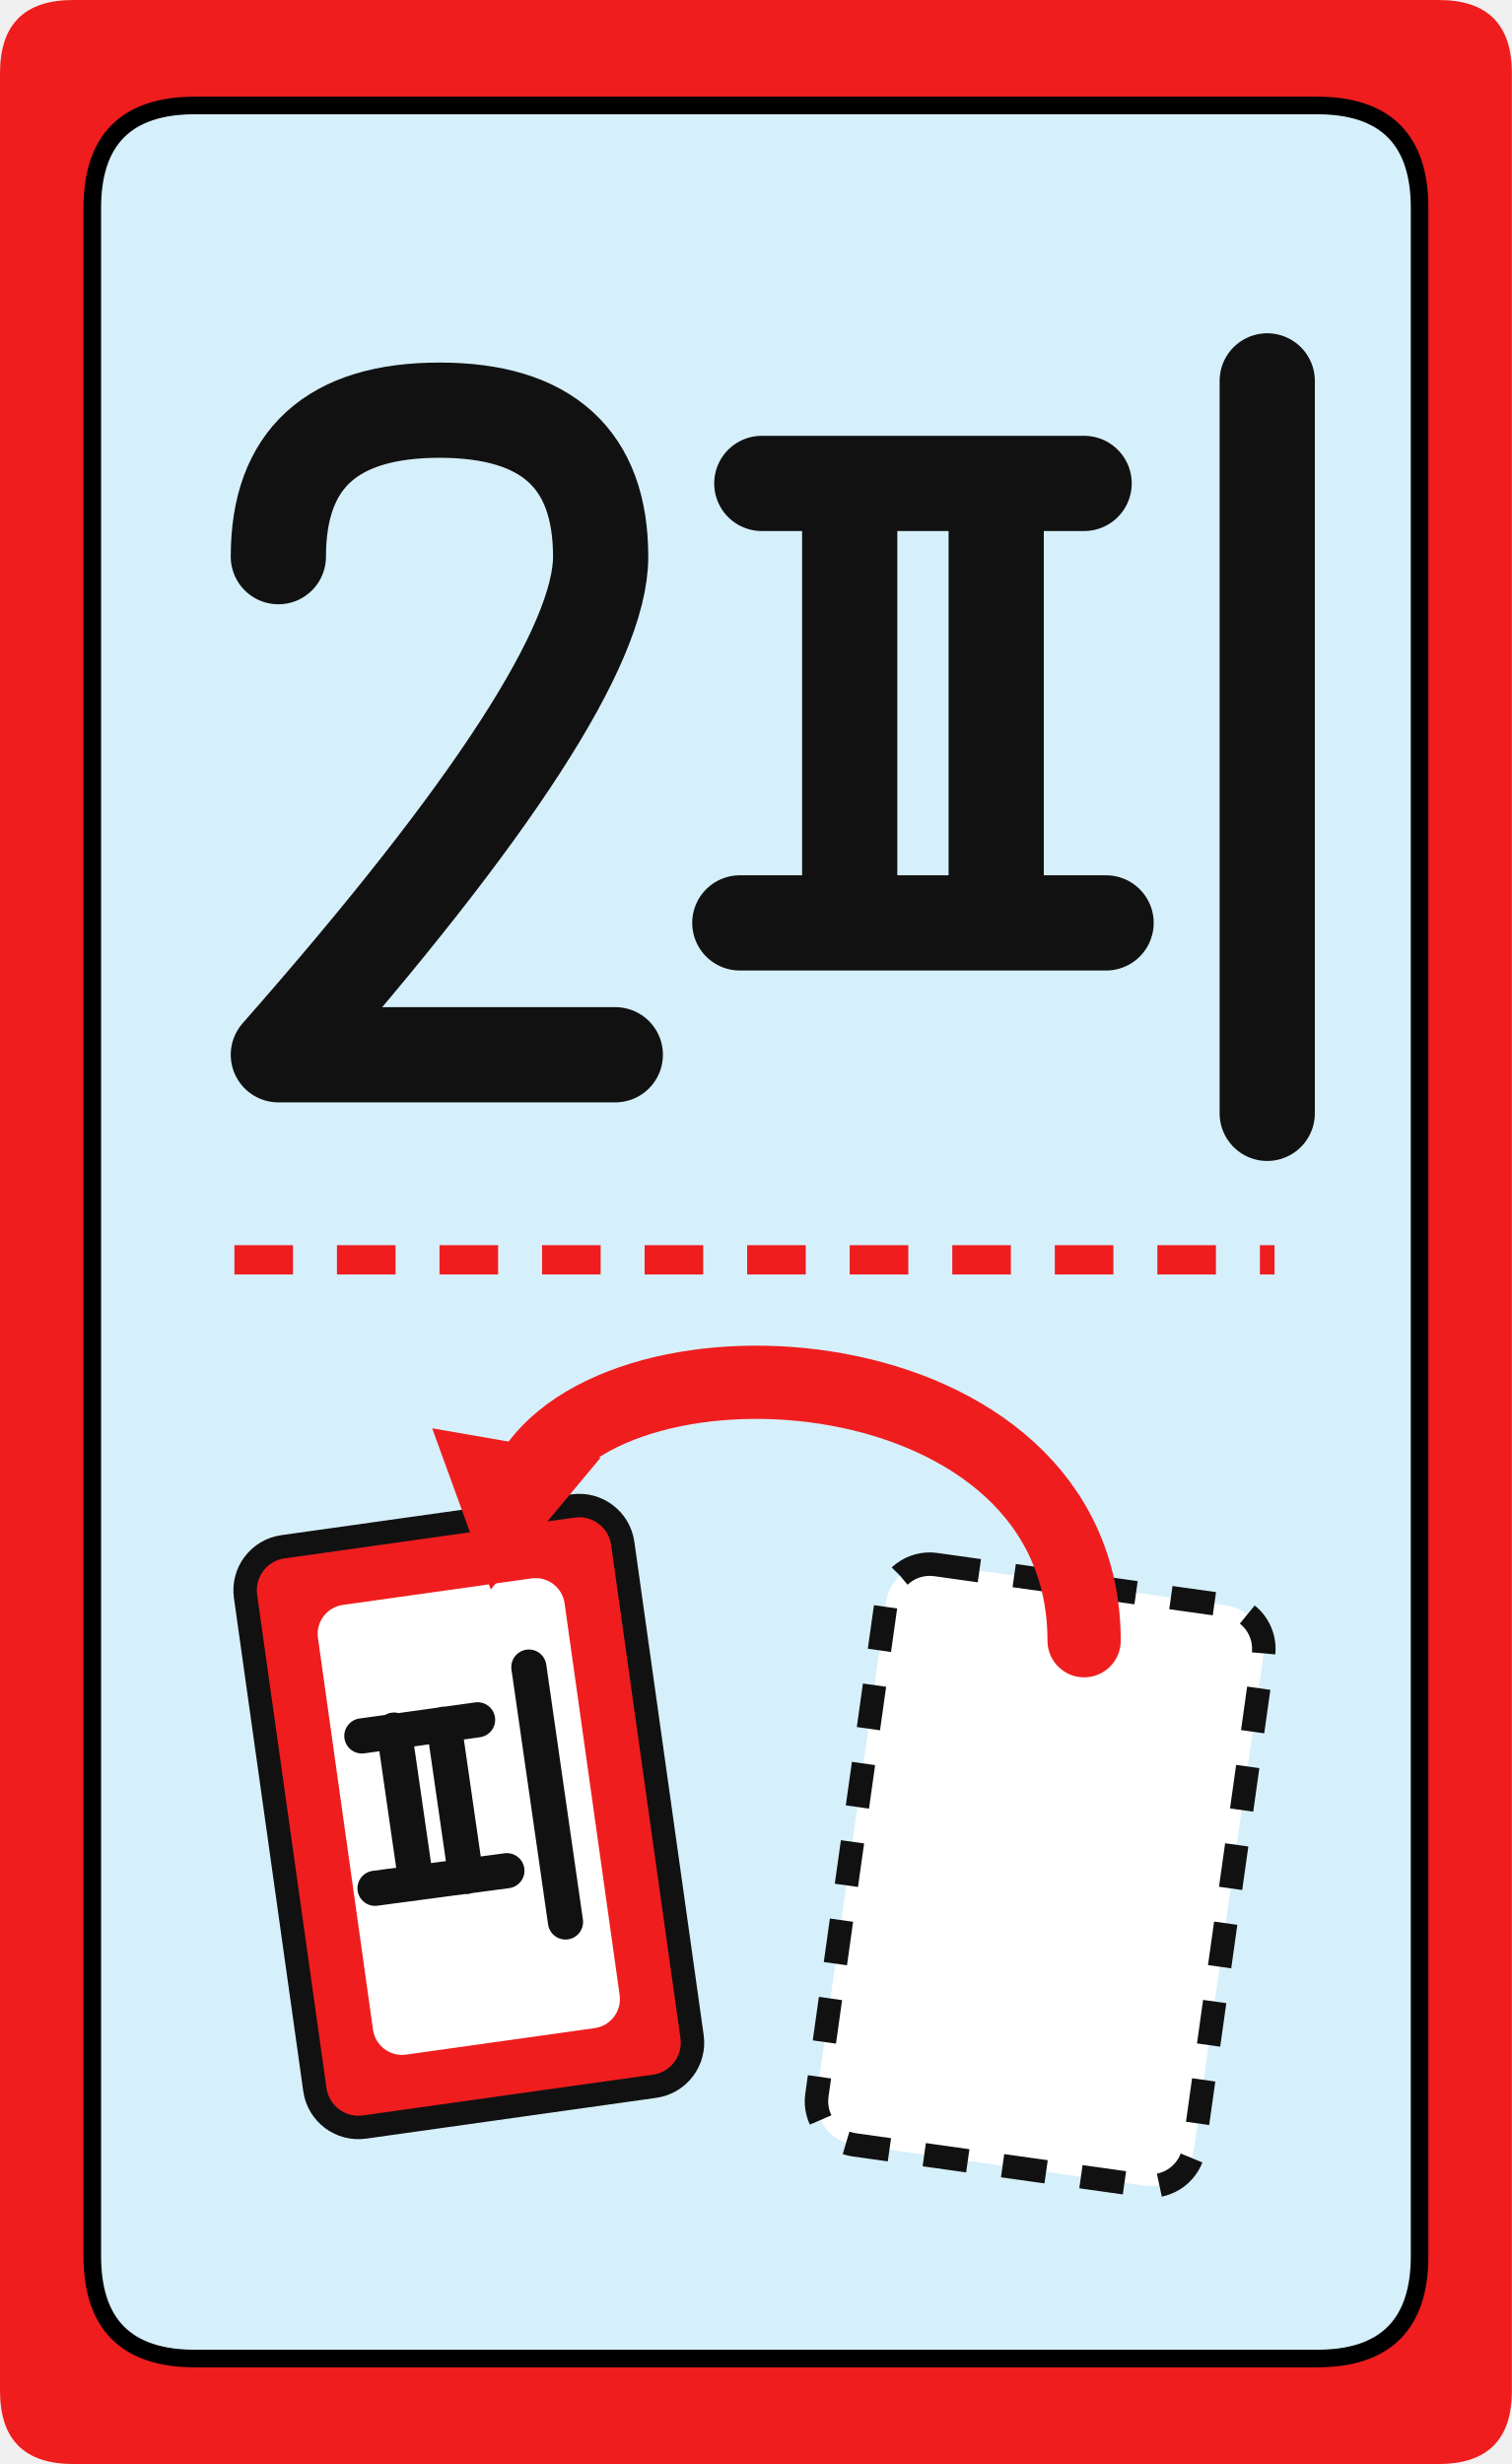
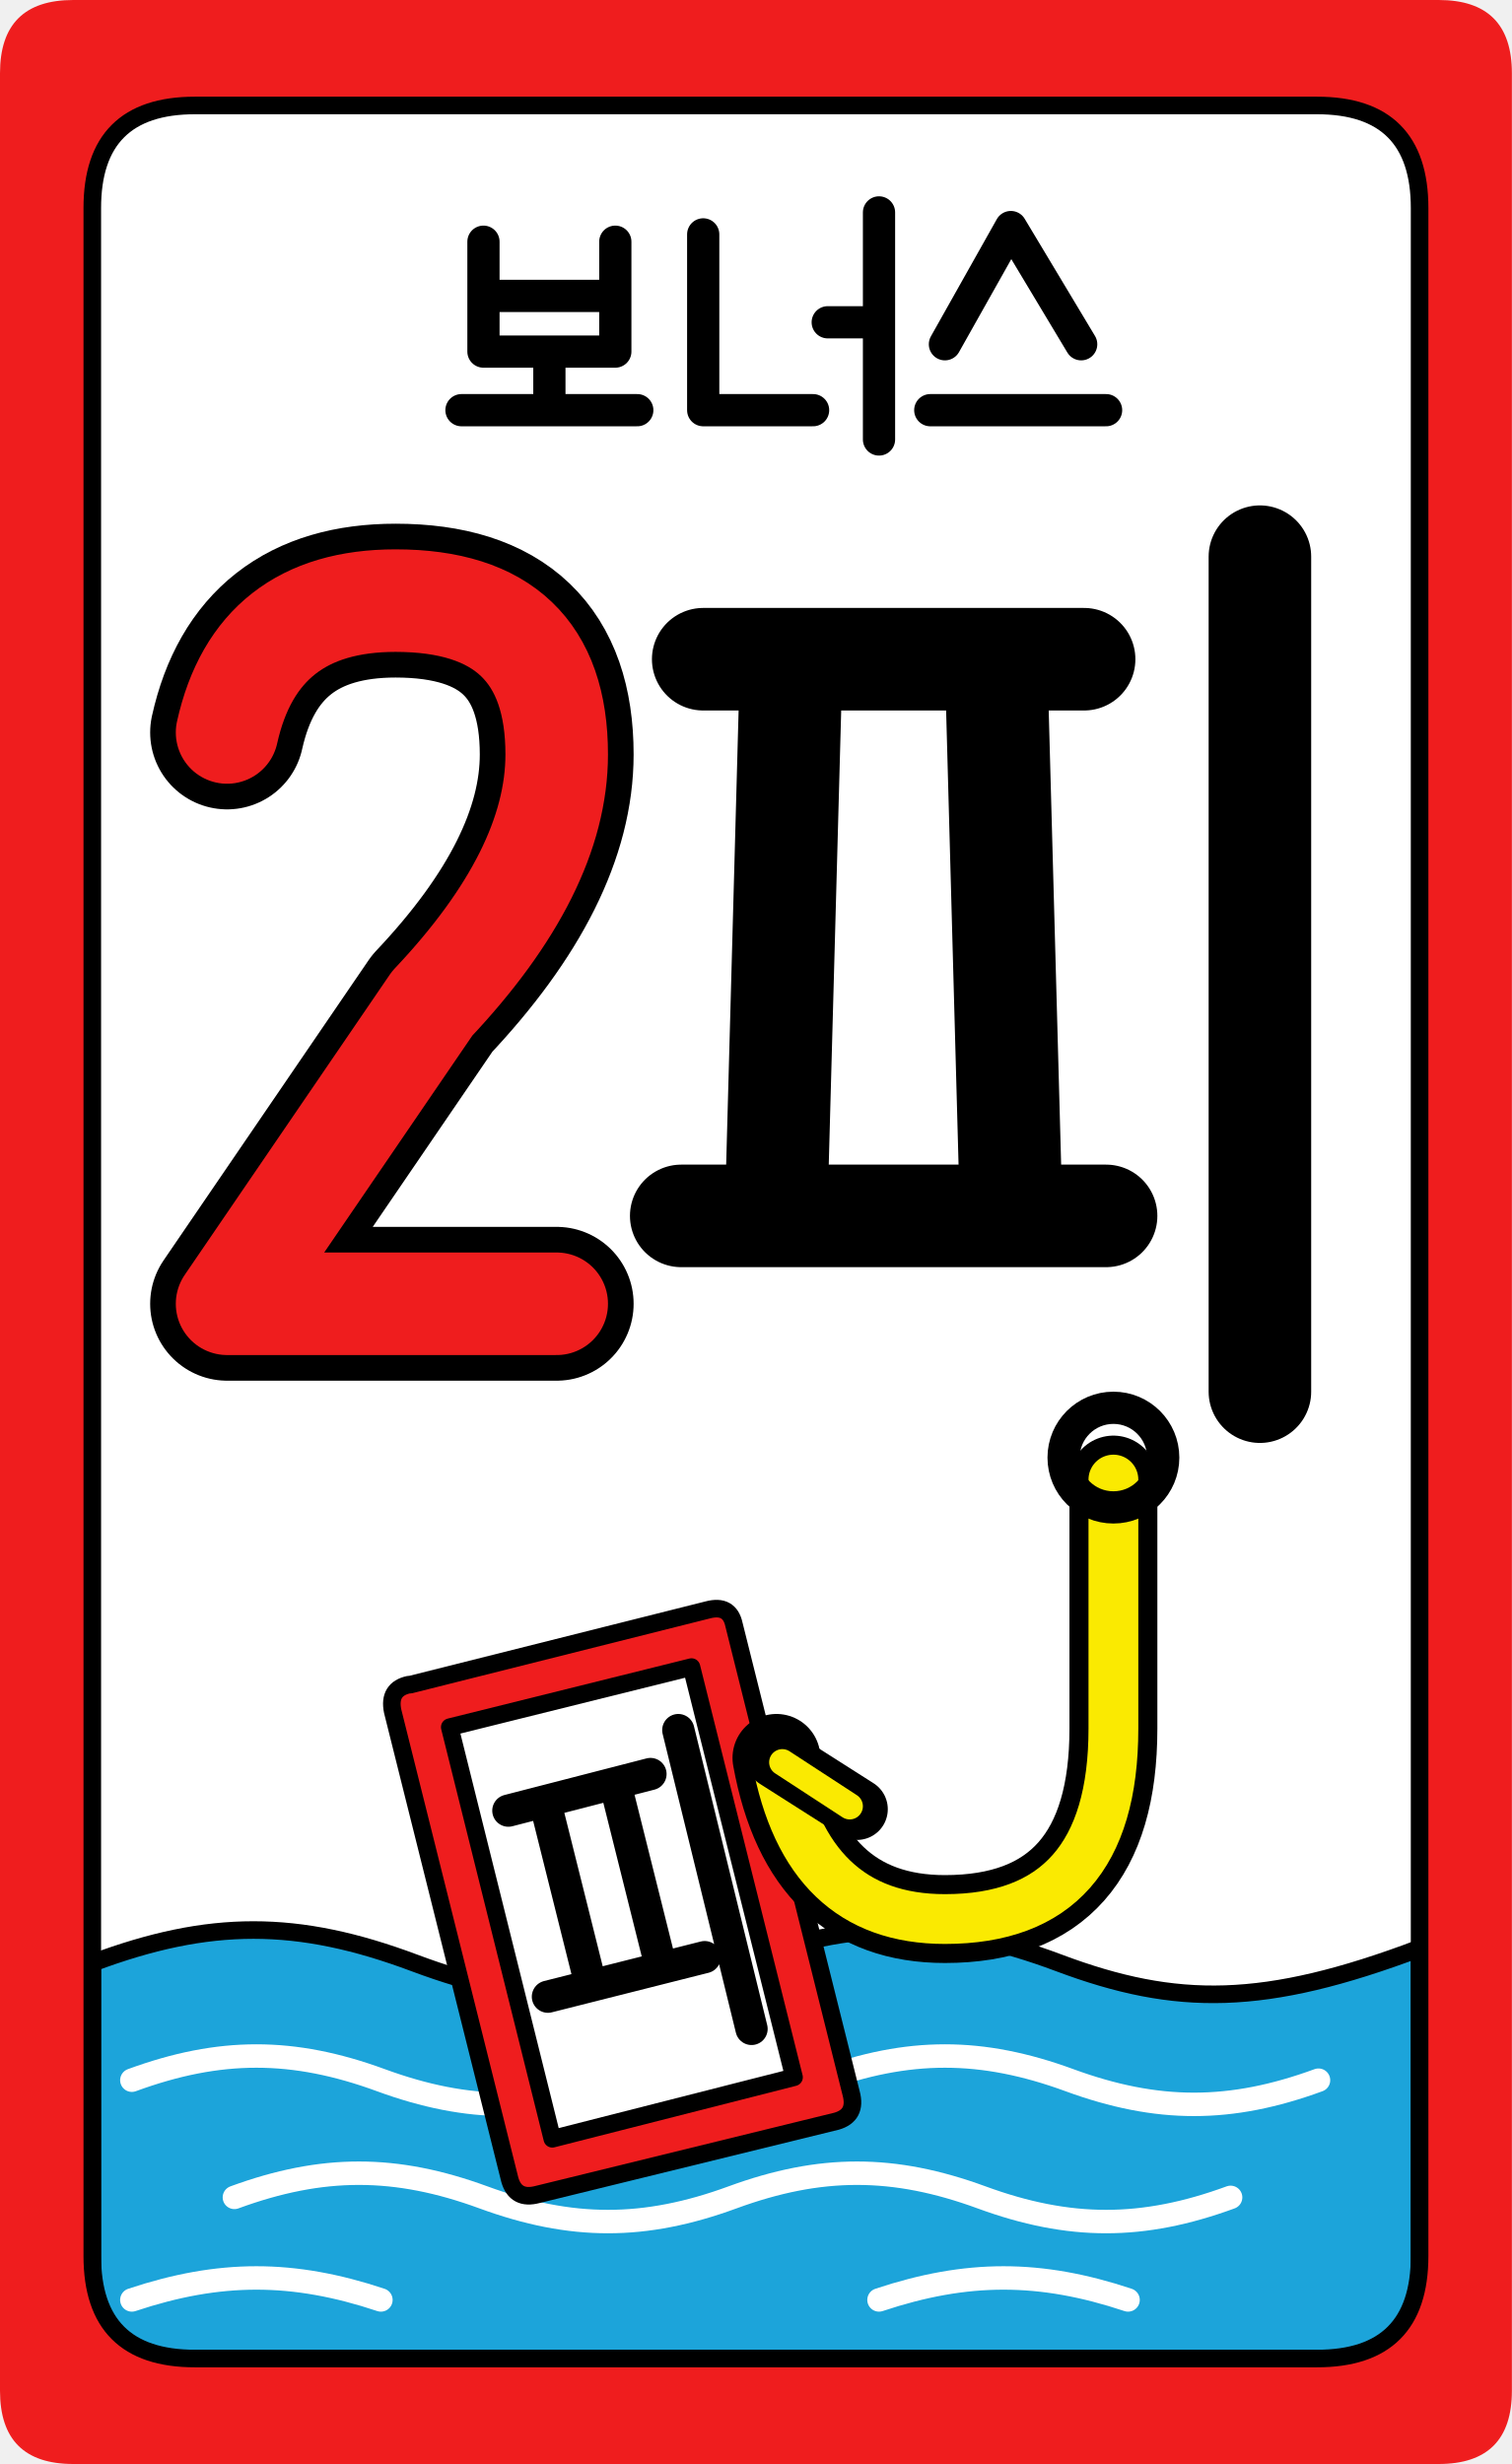
<svg xmlns="http://www.w3.org/2000/svg" width="103.2" height="168.2" viewBox="0 0 103.2 168.2">
-   <path fill="#d6f0fb" d="M13.3 7.2q-7 0-7 7V154q0 7 7 7h76.6q7 0 7-7V14.2q0-7-7-7z" />
-   <path fill="none" stroke="#111" stroke-linecap="round" stroke-linejoin="round" stroke-width="6.5" d="M19 38q0-10 11-10t11 10q0 9-22 34h23m10-39h22m-16 0v30m10-30v30m-17.5 0h25m11-37v50" />
-   <path fill="none" stroke="#ef1d1e" stroke-dasharray="4 3" stroke-width="2" d="M16 86h71" />
-   <g stroke="#111" stroke-linejoin="round" stroke-width="1.6">
-     <rect width="26" height="40" x="58" y="108" fill="#fff" stroke-dasharray="3 2.4" rx="3" transform="rotate(8 71 128)" />
-     <rect width="26" height="40" x="19" y="104" fill="#ef1d1e" rx="3" transform="rotate(-8 32 124)" />
-     <rect width="17" height="31" x="23.5" y="108.5" fill="#fff" stroke="none" rx="2" transform="rotate(-8 32 124)" />
+   <path fill="#fff" d="M13.3 7.2q-7 0-7 7V154q0 7 7 7h76.6q7 0 7-7V14.2q0-7-7-7z" />
+   <path fill="none" stroke="#000" stroke-linecap="round" stroke-linejoin="round" stroke-width="2.2" d="M33 16.5V24h9v-7.5m-9 3.7h9M37.5 24v3.2m-6 .8h12M48 16v12h7.5M60 14.5V30m-3.5-8H60m9-6.5-4.5 8m4.5-8 4.8 8M63.5 28h12" />
+   <g fill="none" stroke-linecap="round" stroke-linejoin="round">
+     <path stroke="#000" stroke-width="10.5" d="M15.5 50q2-9 11.5-9 11 0 11 10.5 0 8-8.5 17L15.5 89H38" />
+     <path stroke="#ef1d1e" stroke-width="7" d="M15.5 50q2-9 11.5-9 11 0 11 10.5 0 8-8.5 17L15.5 89H38" />
+     <path stroke="#000" stroke-width="7" d="M48 45h26m-20 .5L53 82m15-36.5L69 82m-22.5 1h29M86 38v57" />
  </g>
-   <path fill="none" stroke="#111" stroke-linecap="round" stroke-width="2.4" d="m24.7 118.5 7.9-1.1m-5.7.7 1.5 10.4m1.9-10.8 1.5 10.4m-6.2.8 9-1.2m1.5-13.9 2.5 17.4" />
-   <path fill="none" stroke="#ef1d1e" stroke-linecap="round" stroke-width="5" d="M74 112c0-20-32-22-38-11" />
-   <path fill="#ef1d1e" d="m29.5 97.5 11.5 2-7.5 9Z" />
+   <path fill="#1ca4da" stroke="#000" stroke-width="1.2" d="M6.3 161v-27c8-3 14-3 22 0s14 3 22 0 14-3 22 0 14 3 24.6-1v28z" />
+   <path fill="none" stroke="#fff" stroke-linecap="round" stroke-width="1.6" d="M9 142c6-2.2 11-2.2 17 0s11 2.2 17 0m13 0c6-2.2 11-2.2 17 0s11 2.2 17 0m-74 8c6-2.2 11-2.2 17 0s11 2.2 17 0 11-2.2 17 0 11 2.2 17 0m-75 7c6-2 11-2 17 0m34 0c6-2 11-2 17 0" />
+   <g stroke="#000" stroke-linejoin="round" stroke-width="1.2">
+     <path fill="#ef1d1e" d="m28 115 20.3-5.1q1.5-.4 1.8 1l8 32q.4 1.5-1 1.9l-20.4 5q-1.5.4-1.9-1l-8-32q-.3-1.5 1.1-1.8z" />
+     <path fill="#fff" d="m30.7 117.9 16.5-4.1 7 28-16.5 4.2z" />
+     <path fill="none" stroke-linecap="round" stroke-width="2.2" d="m34.7 123.6 9.7-2.5m-7.2 1.9 3 12m1.8-13.2 3 12m-7.6 2.5 10.7-2.7m-1.8-15.5 5 20.4" />
+   </g>
+   <g fill="none" stroke-linecap="round" stroke-linejoin="round">
+     <path stroke="#000" stroke-width="6" d="M76 101v17q0 13-11.5 13-9.5 0-11.5-11" />
+     <path stroke="#faea01" stroke-width="3.4" d="M76 101v17q0 13-11.5 13-9.5 0-11.5-11" />
+     <path stroke="#000" stroke-width="4.2" d="m53 120 5.5 3.5" />
+     <path stroke="#faea01" stroke-width="1.8" d="m53.4 120.3 4.6 3" />
+   </g>
+   <circle cx="76" cy="99.5" r="3.4" fill="none" stroke="#000" stroke-width="2.2" />
  <path fill="#ef1d1e" d="M5 0Q0 0 0 5v158.2q0 5 5 5h93.2q5 0 5-5V5q0-5-5-5zm8.3 7.2h76.6q7 0 7 7V154q0 7-7 7H13.3q-7 0-7-7V14.2q0-7 7-7" />
  <path fill="none" stroke="#000" stroke-width="1.2" d="M13.3 7.2q-7 0-7 7V154q0 7 7 7h76.6q7 0 7-7V14.2q0-7-7-7z" />
</svg>
